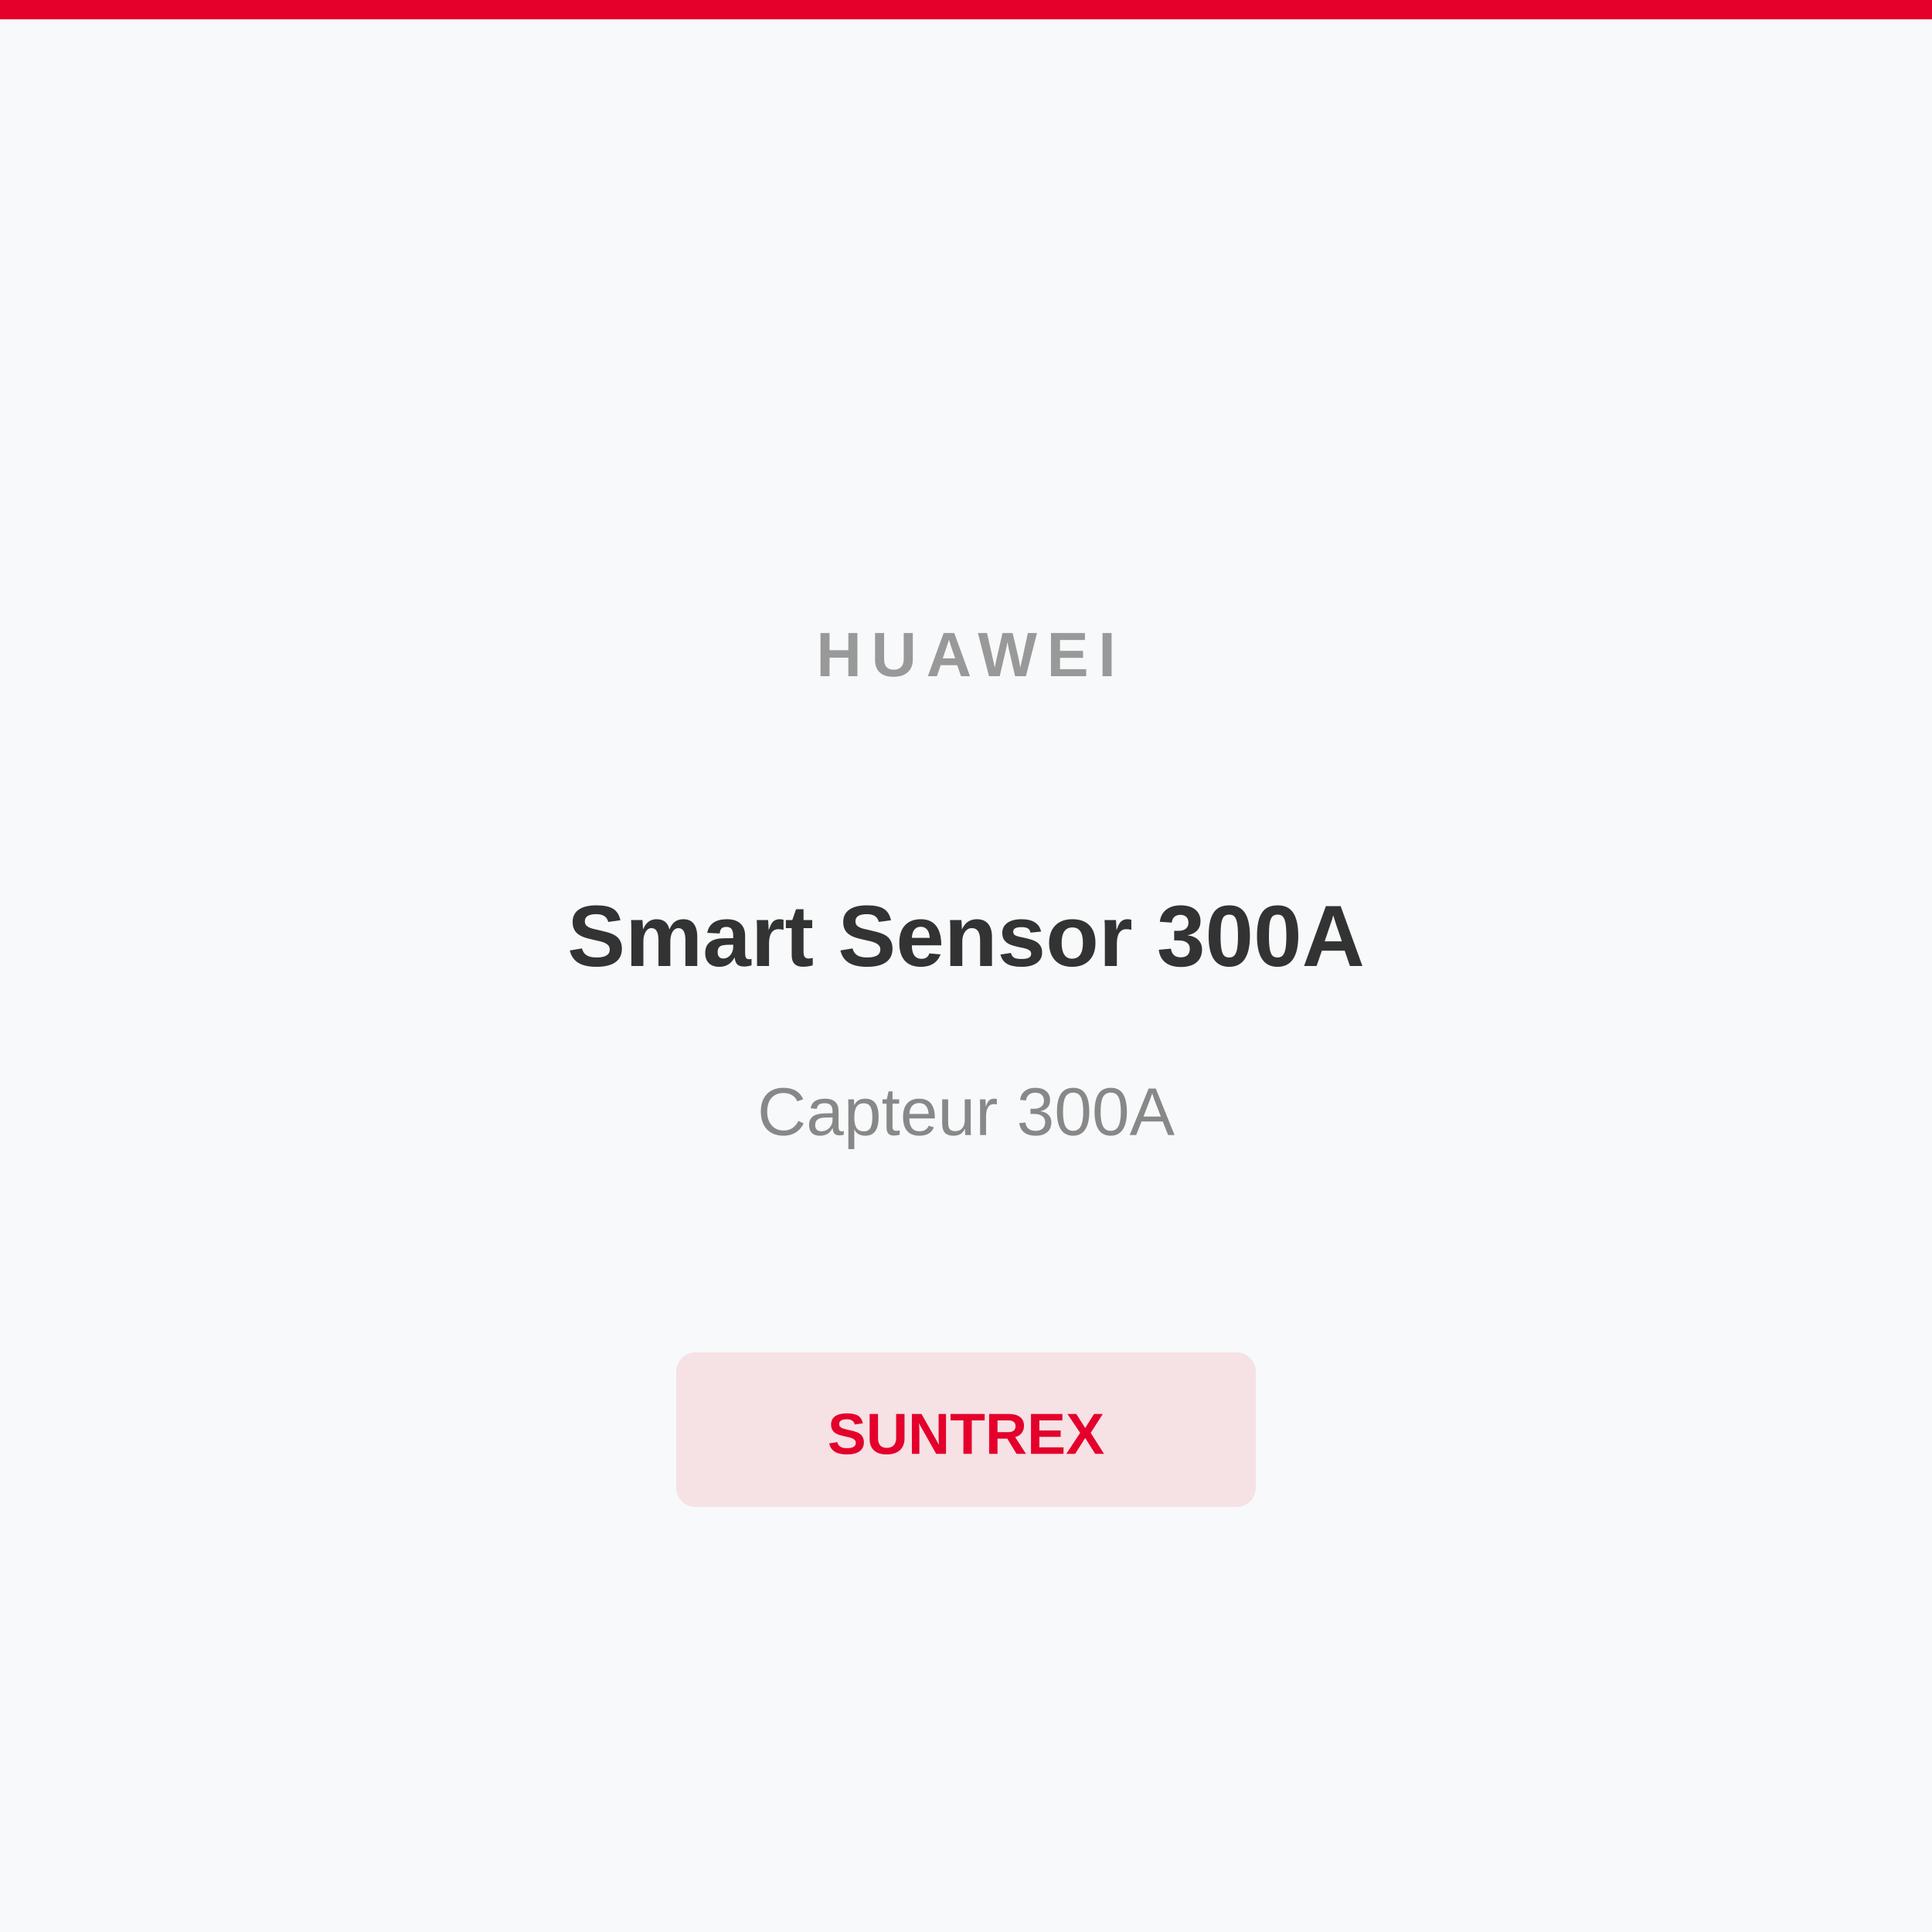
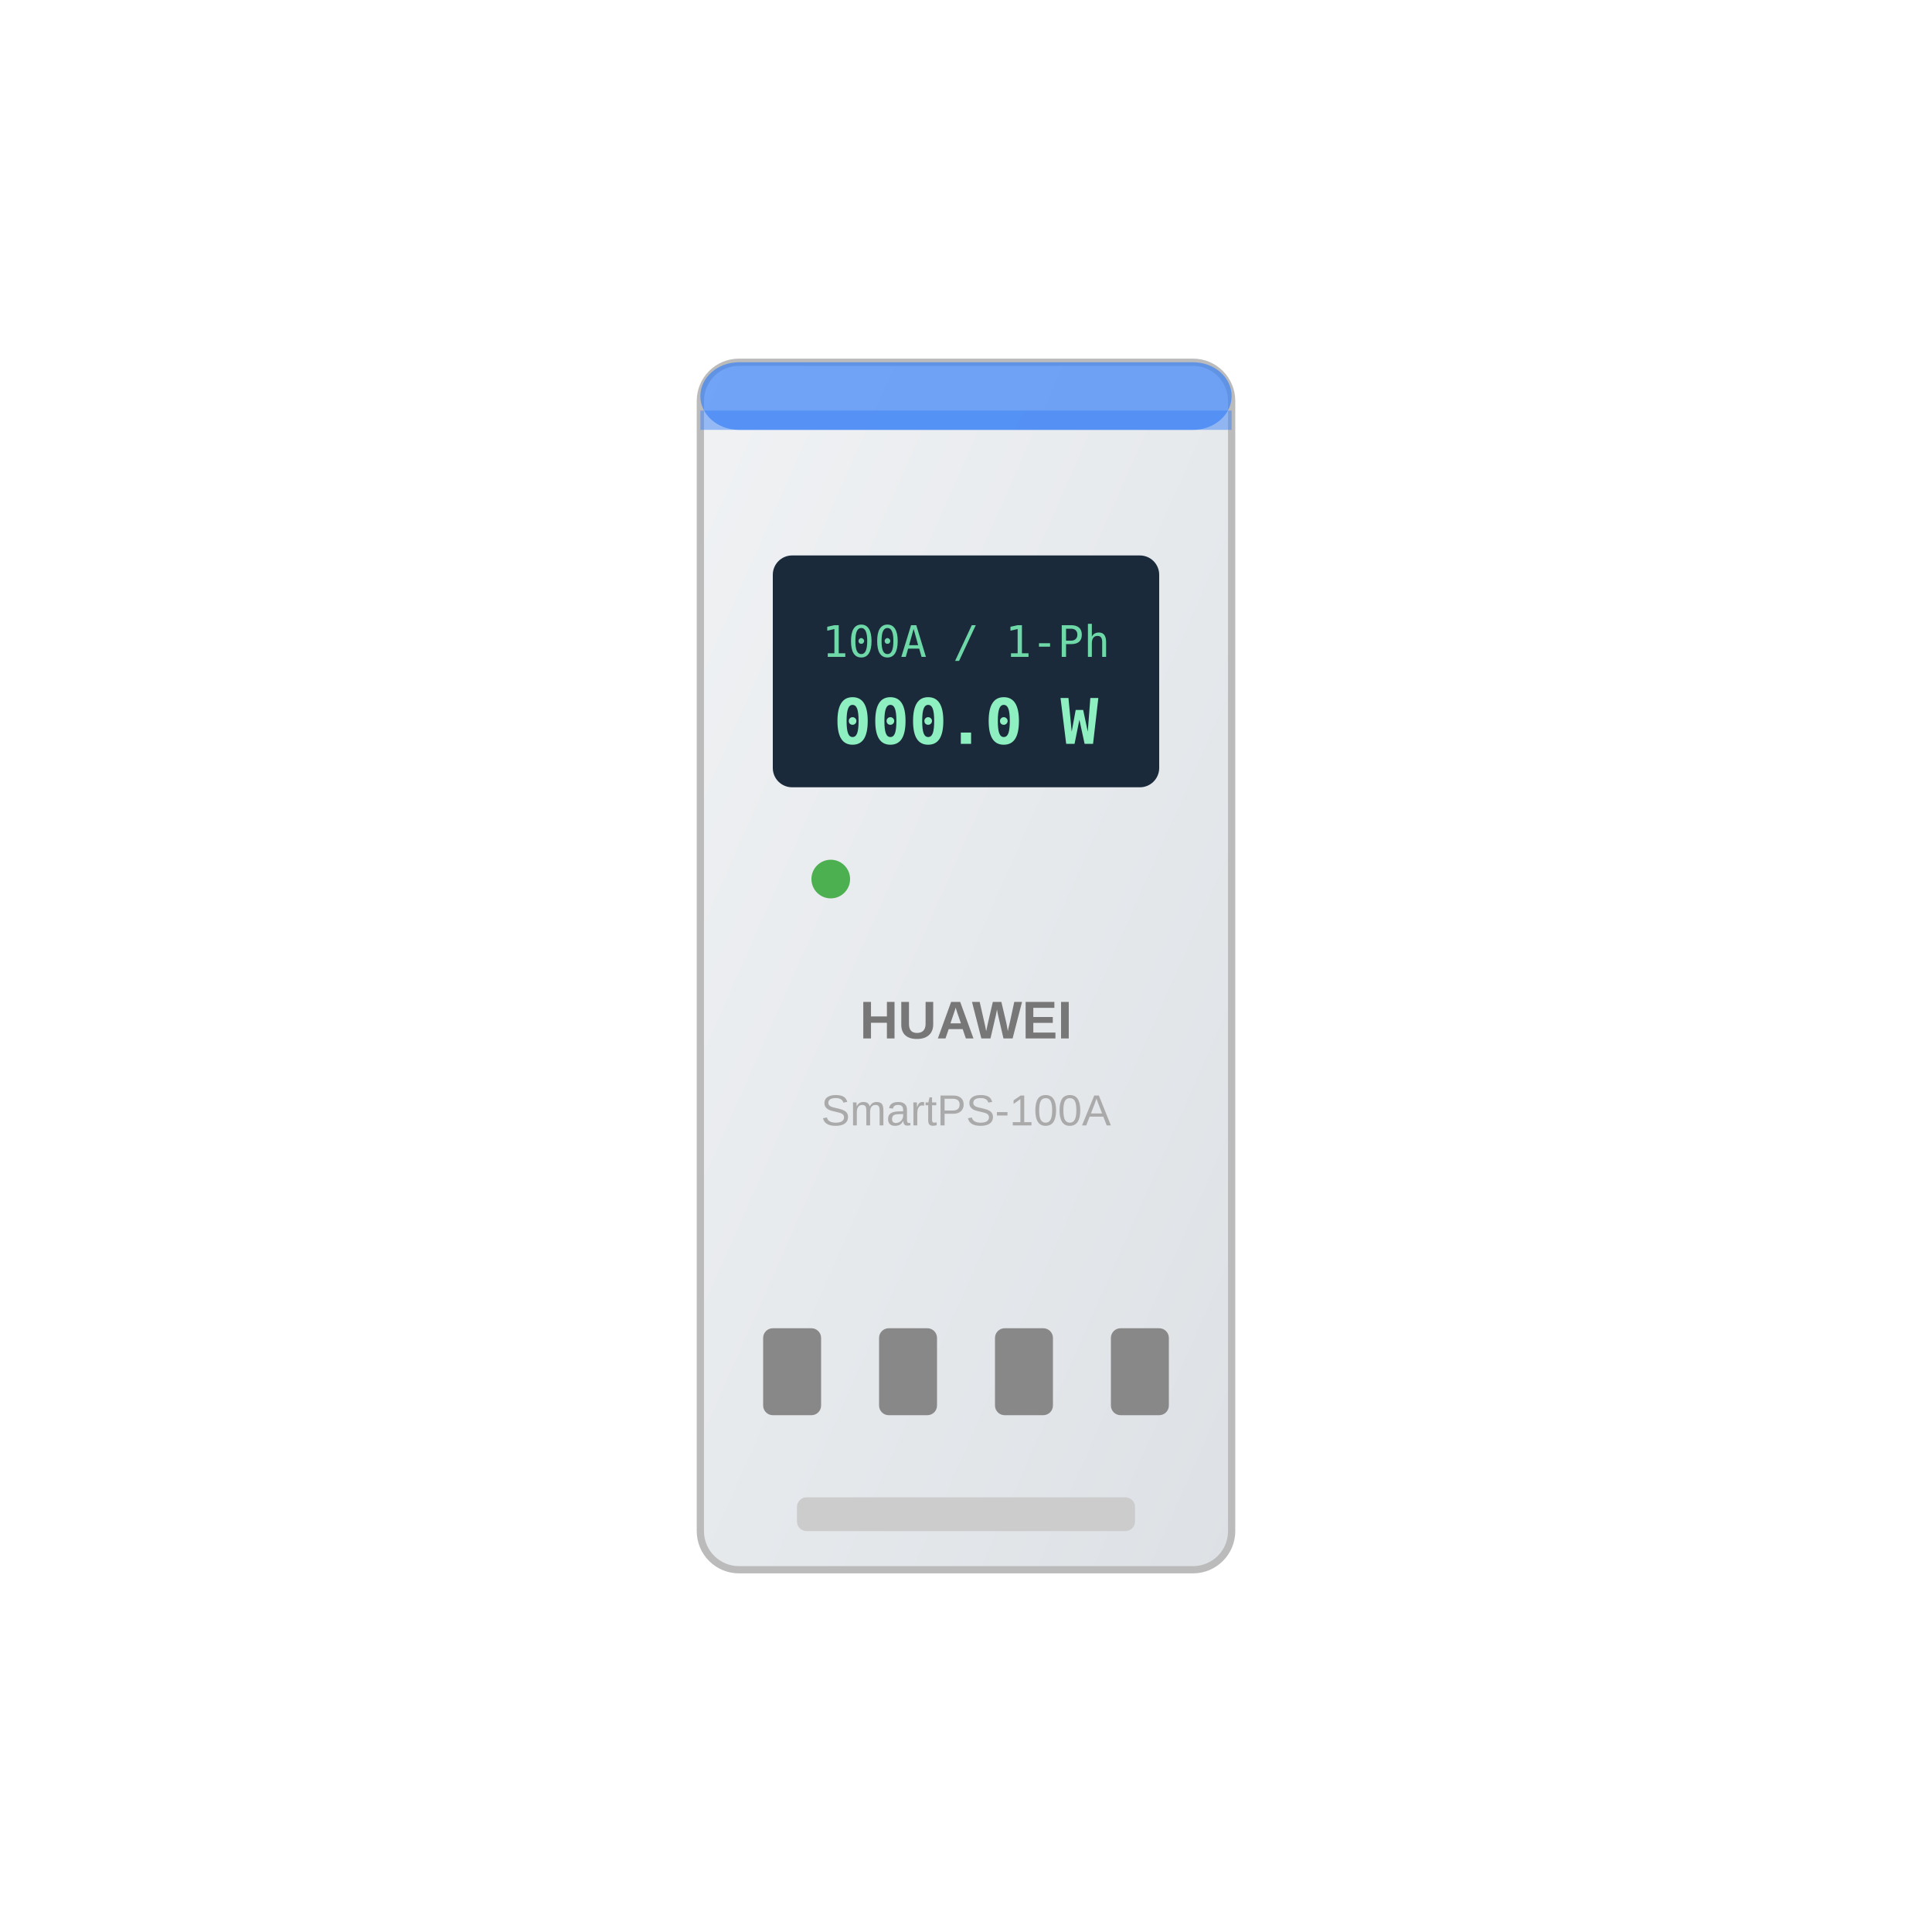
<svg xmlns="http://www.w3.org/2000/svg" width="400" height="400" viewBox="0 0 400 400">
-   <rect width="400" height="400" fill="#f8f9fa" />
-   <rect x="0" y="0" width="400" height="4" fill="#e4002b" />
-   <text x="200" y="140" text-anchor="middle" font-family="Arial, sans-serif" font-size="13" fill="#999" font-weight="600" letter-spacing="2">HUAWEI</text>
-   <text x="200" y="200" text-anchor="middle" font-family="Arial, sans-serif" font-size="18" fill="#333" font-weight="700">Smart Sensor 300A</text>
-   <text x="200" y="235" text-anchor="middle" font-family="Arial, sans-serif" font-size="14" fill="#888">Capteur 300A</text>
-   <rect x="140" y="280" width="120" height="32" rx="4" fill="#e4002b" opacity="0.1" />
-   <text x="200" y="301" text-anchor="middle" font-family="Arial, sans-serif" font-size="12" fill="#e4002b" font-weight="600">SUNTREX</text>
+   <rect width="400" height="400" fill="#fff" />
+   <rect x="145" y="75" width="110" height="250" rx="8" fill="url(#g1)" stroke="#bbb" stroke-width="1.5" />
+   <rect x="145" y="75" width="110" height="14" rx="8" fill="#3b82f6" opacity="0.7" />
+   <rect x="145" y="85" width="110" height="4" fill="#3b82f6" opacity="0.5" />
+   <rect x="160" y="115" width="80" height="48" rx="4" fill="#1a2a3a" />
+   <text x="200" y="136" text-anchor="middle" font-family="monospace" font-size="9" fill="#6fd8a8">100A / 1-Ph</text>
+   <text x="200" y="154" text-anchor="middle" font-family="monospace" font-size="13" fill="#8ef0c0" font-weight="700">000.0 W</text>
+   <circle cx="172" cy="182" r="4" fill="#4CAF50" />
+   <text x="200" y="215" text-anchor="middle" font-family="Arial,sans-serif" font-size="11" fill="#777" font-weight="600">HUAWEI</text>
+   <text x="200" y="233" text-anchor="middle" font-family="Arial,sans-serif" font-size="9" fill="#aaa">SmartPS-100A</text>
+   <rect x="158" y="275" width="12" height="18" rx="2" fill="#888" />
+   <rect x="182" y="275" width="12" height="18" rx="2" fill="#888" />
+   <rect x="206" y="275" width="12" height="18" rx="2" fill="#888" />
+   <rect x="230" y="275" width="12" height="18" rx="2" fill="#888" />
+   <rect x="165" y="310" width="70" height="7" rx="2" fill="#ccc" />
+   <defs>
+     <linearGradient id="g1" x1="0" y1="0" x2="1" y2="1">
+       <stop offset="0%" stop-color="#f0f2f4" />
+       <stop offset="100%" stop-color="#dde1e5" />
+     </linearGradient>
+   </defs>
</svg>
